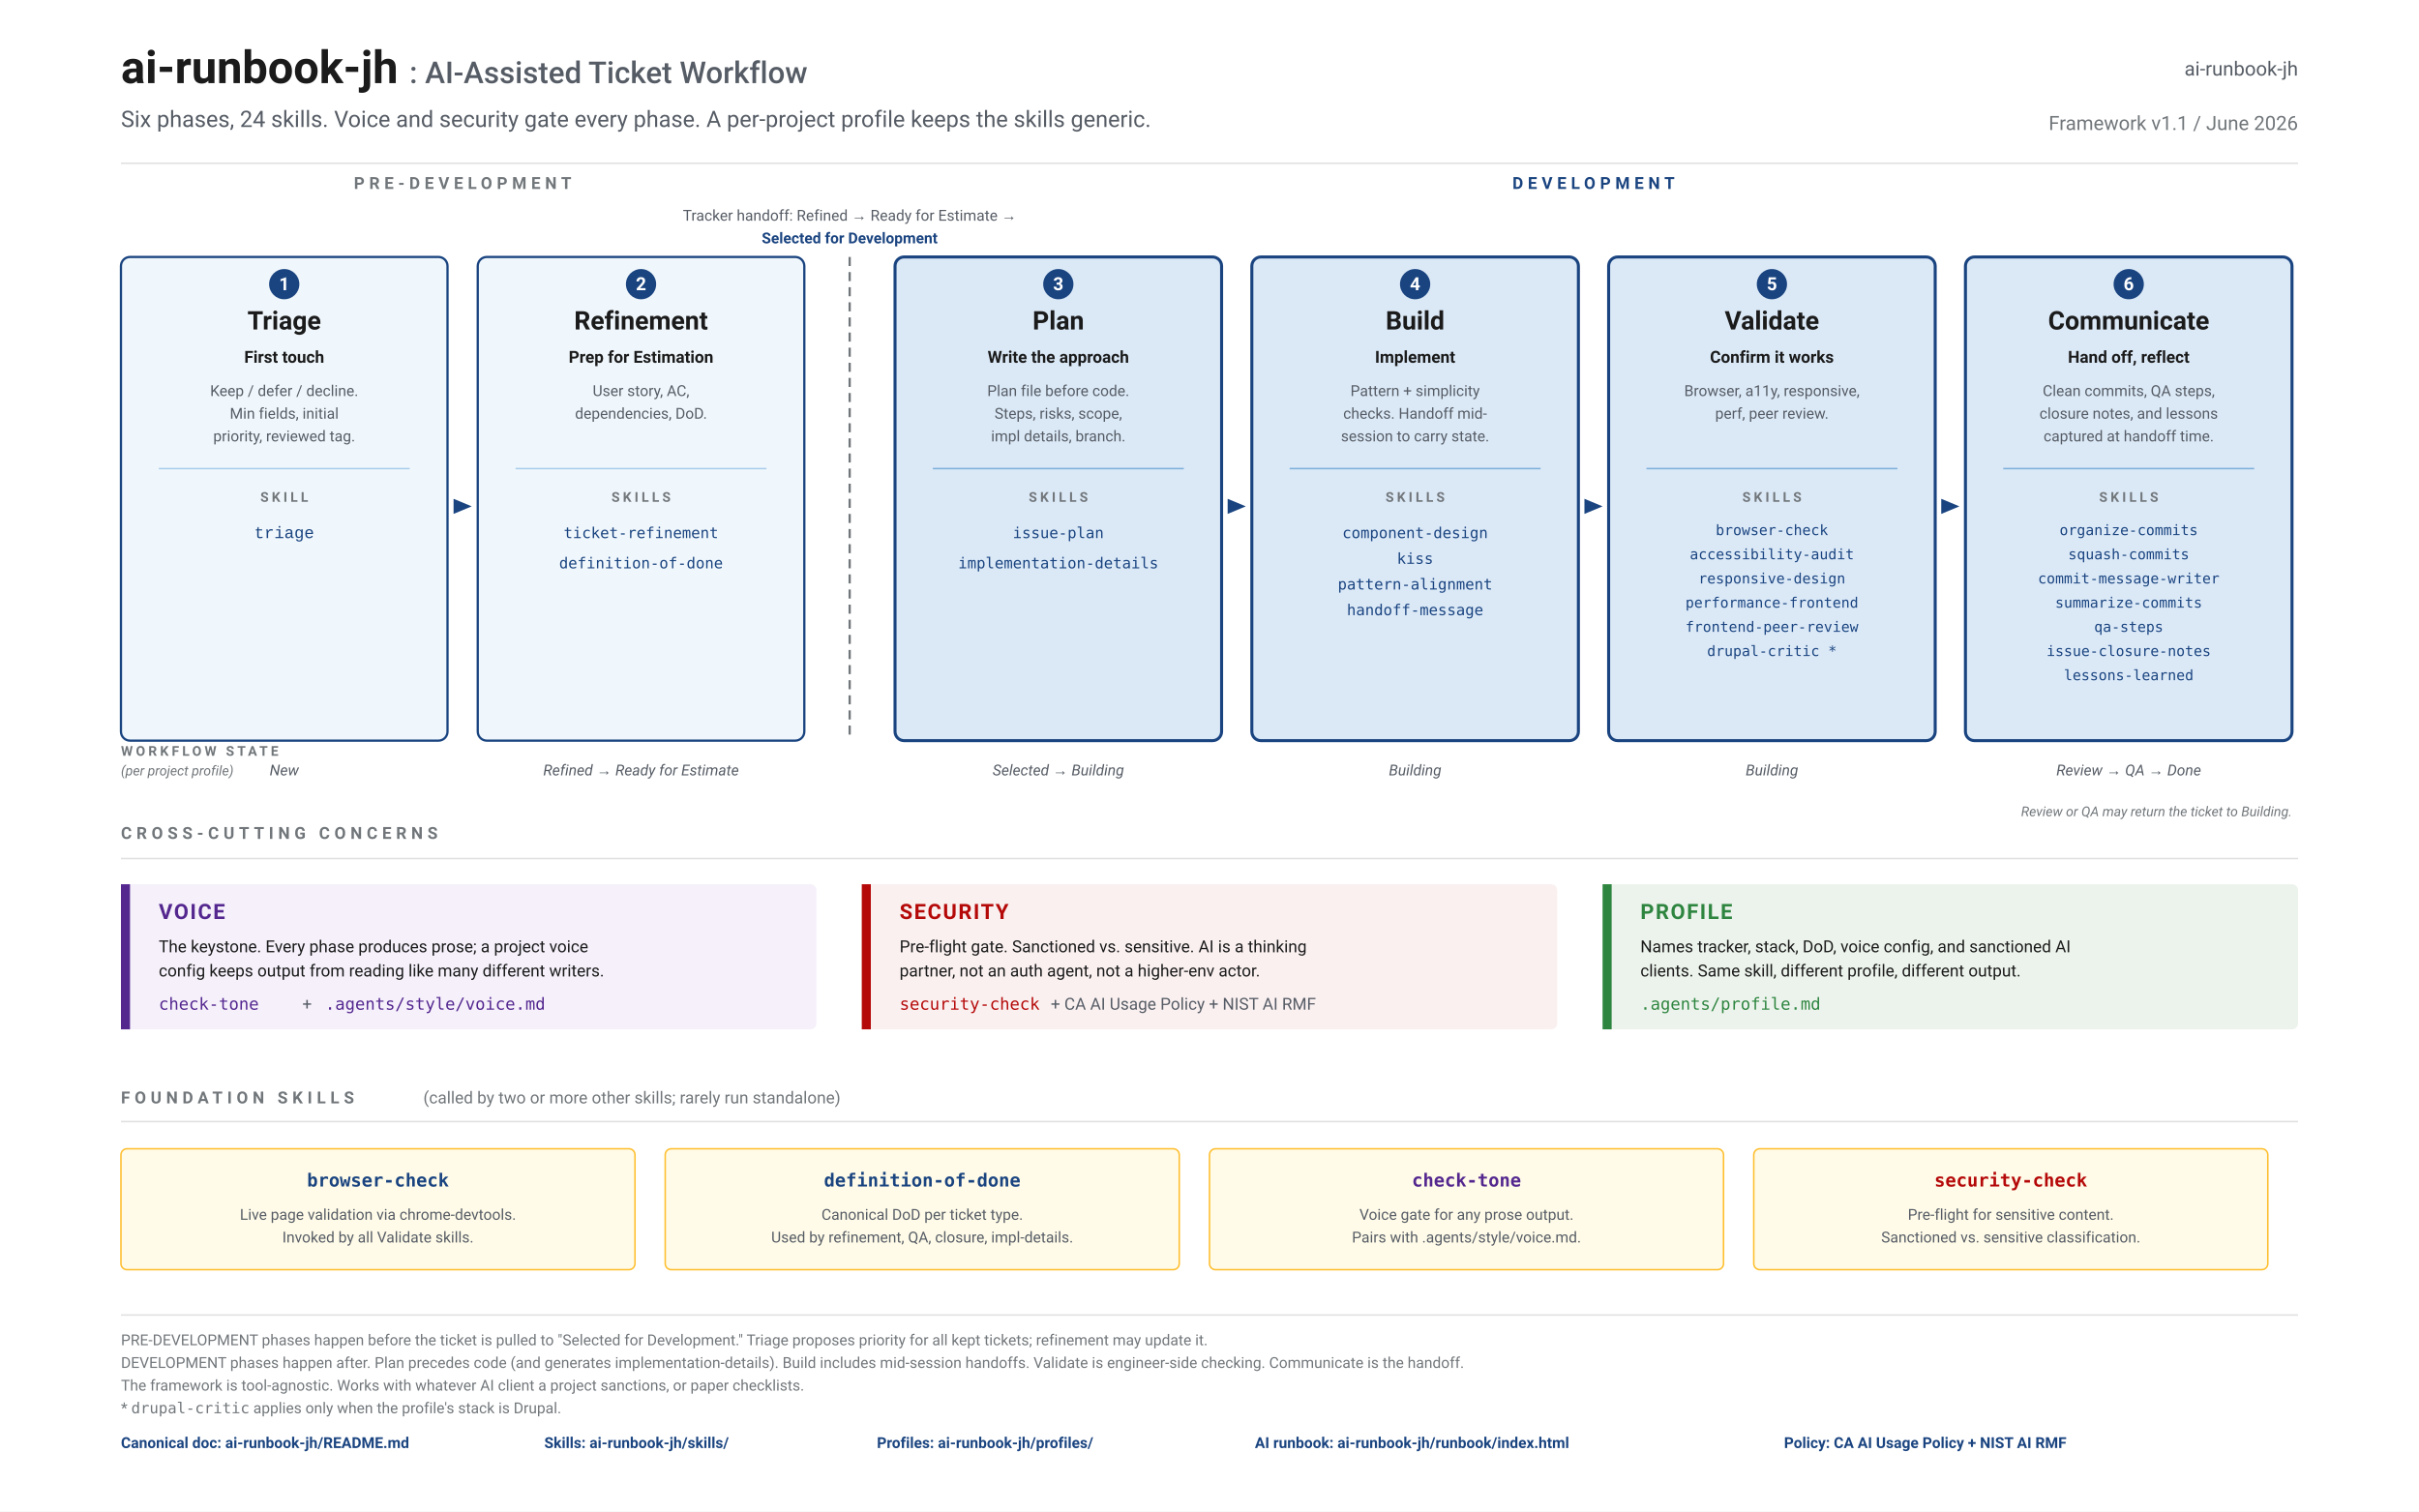
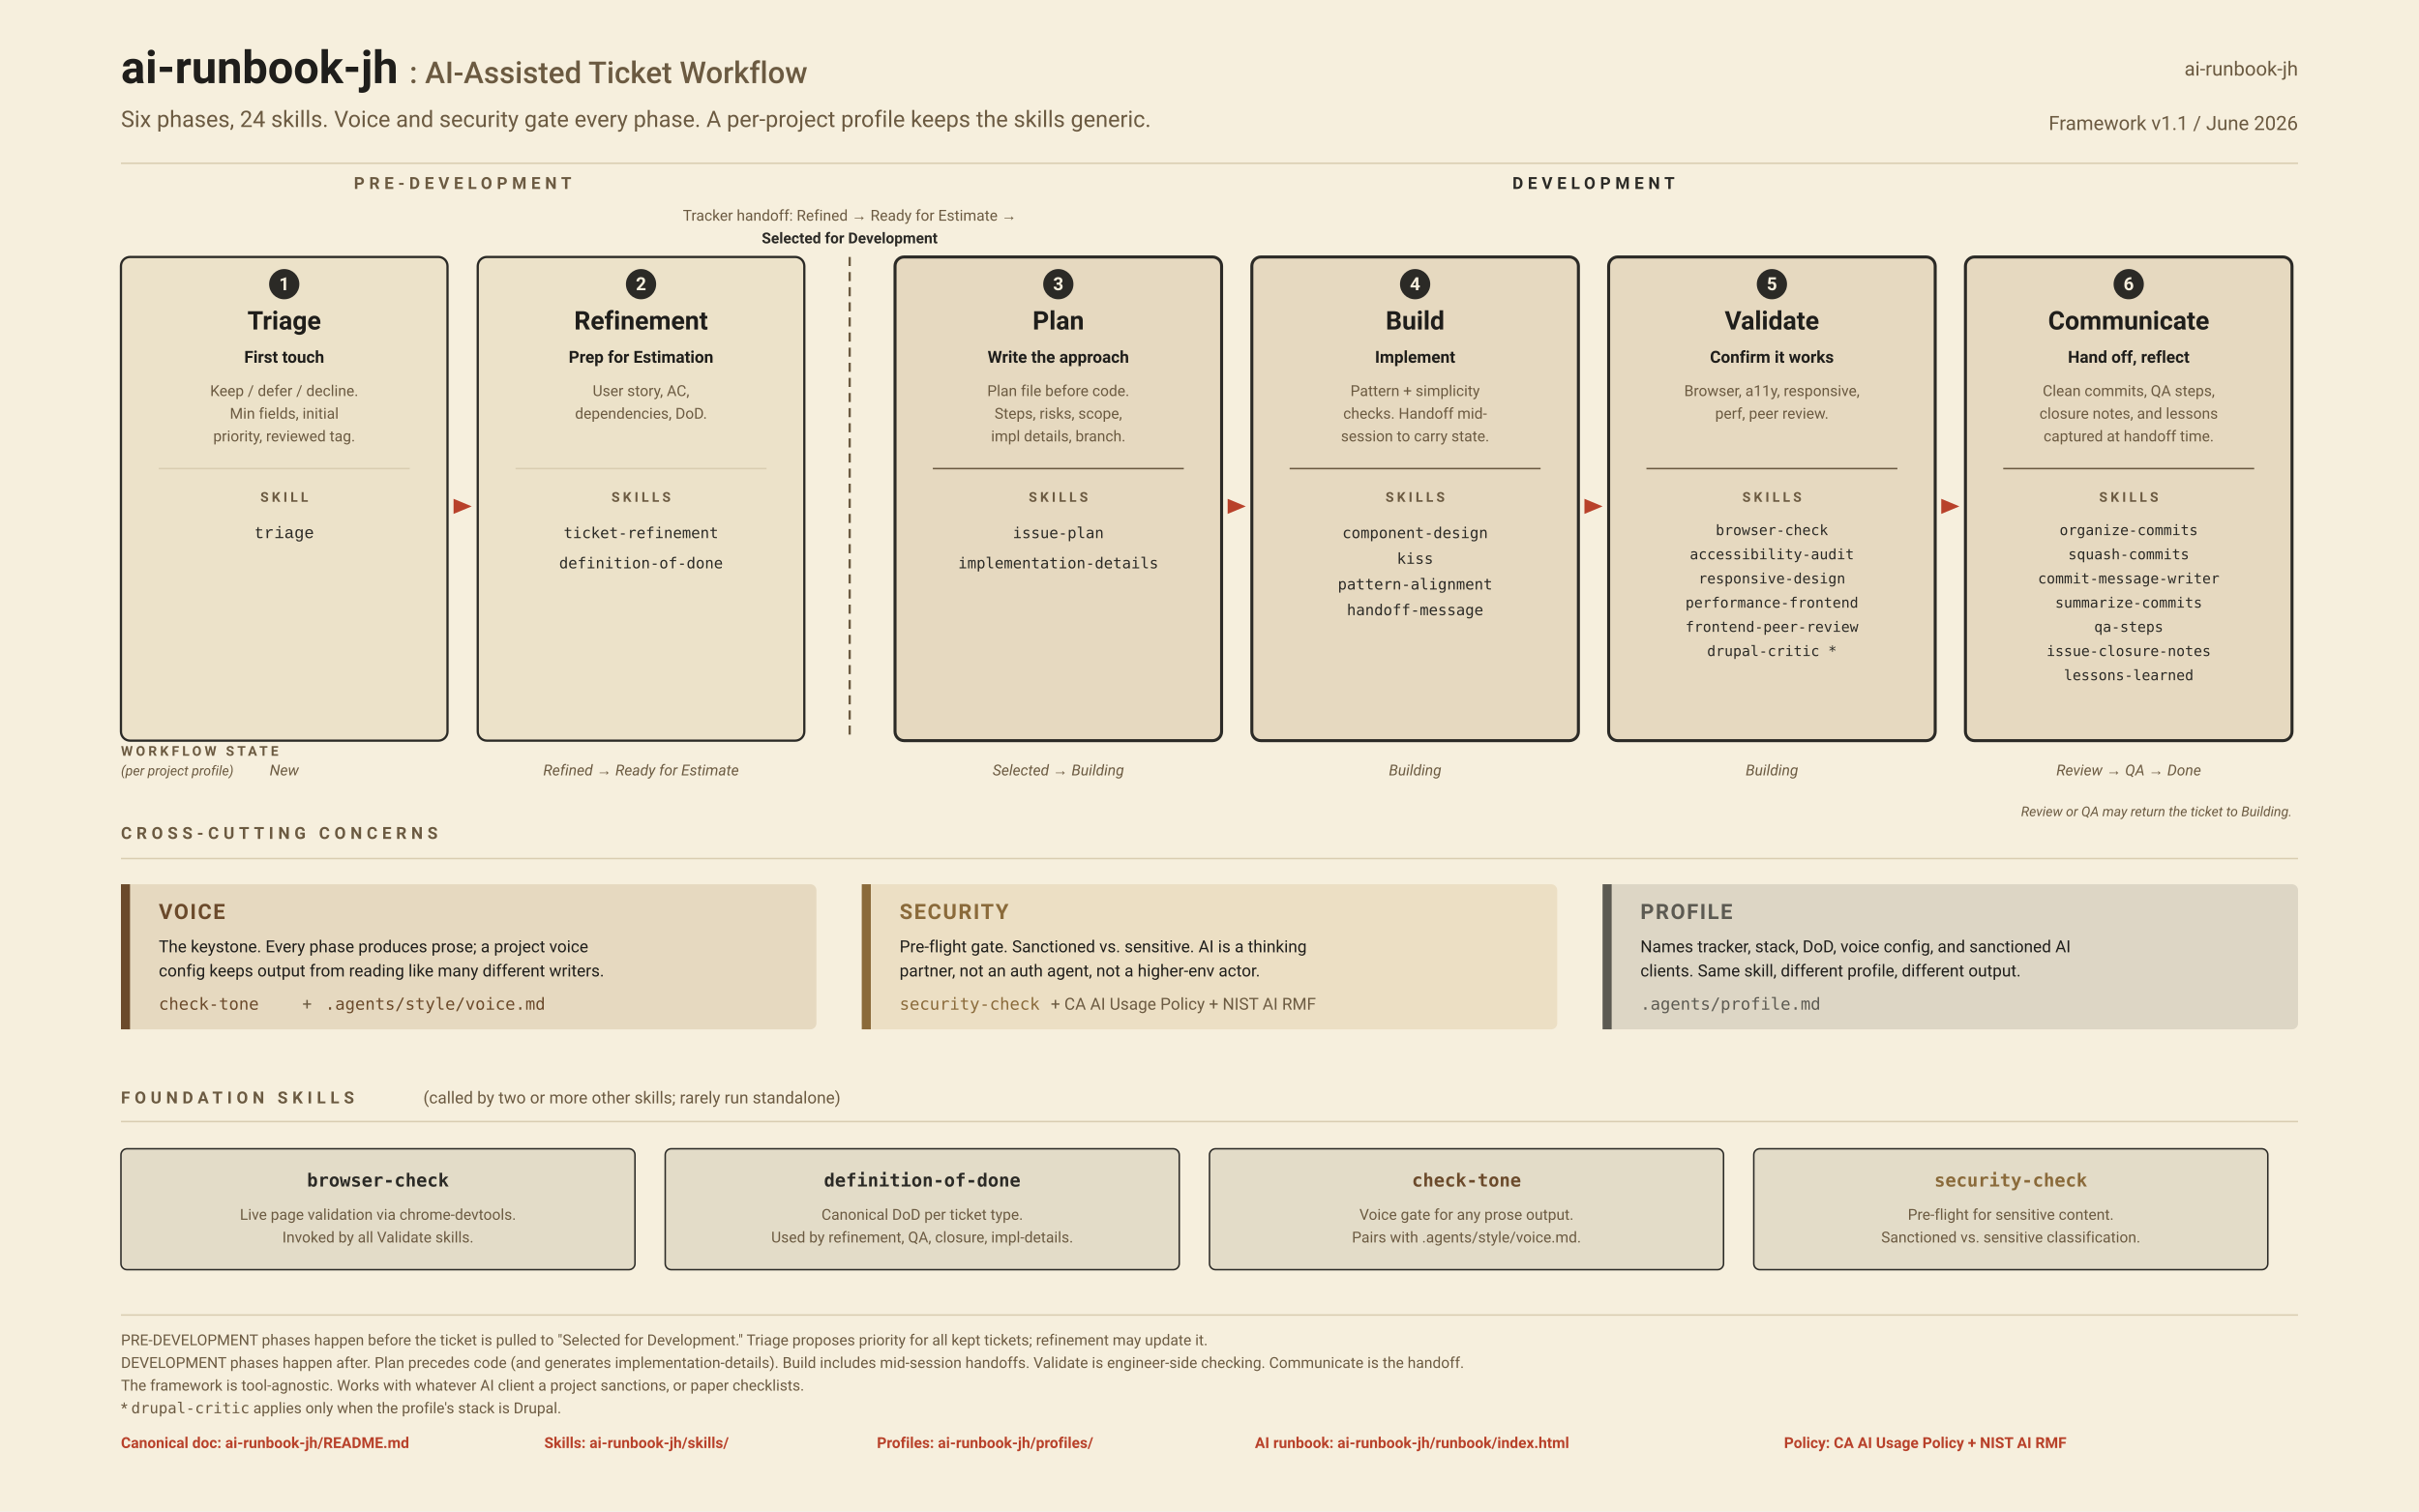
<svg xmlns="http://www.w3.org/2000/svg" viewBox="0 0 1600 1000" font-family="-apple-system, BlinkMacSystemFont, 'Segoe UI', Roboto, 'Helvetica Neue', Arial, sans-serif">
-   <rect width="1600" height="1000" fill="#ffffff" />
-   <text x="80" y="55" font-size="30" font-weight="700" fill="#1b1b1b">ai-runbook-jh <tspan font-size="20" font-weight="500" fill="#565c65">: AI-Assisted Ticket Workflow</tspan>
+   <rect width="1600" height="1000" fill="#F6EFDD" />
+   <text x="80" y="55" font-size="30" font-weight="700" fill="#1F1E1B">ai-runbook-jh <tspan font-size="20" font-weight="500" fill="#6B5A41">: AI-Assisted Ticket Workflow</tspan>
  </text>
-   <text x="80" y="84" font-size="15" fill="#565c65">Six phases, 24 skills. Voice and security gate every phase. A per-project profile keeps the skills generic.</text>
-   <text x="1520" y="50" text-anchor="end" font-size="13" fill="#565c65">ai-runbook-jh</text>
-   <text x="1520" y="86" text-anchor="end" font-size="13" fill="#71767a">Framework v1.1 / June 2026</text>
-   <line x1="80" y1="108" x2="1520" y2="108" stroke="#e0e0e0" stroke-width="1" />
-   <text x="306" y="125" text-anchor="middle" font-size="11" font-weight="700" fill="#71767a" letter-spacing="3">PRE-DEVELOPMENT</text>
-   <text x="1054" y="125" text-anchor="middle" font-size="11" font-weight="700" fill="#1a4480" letter-spacing="3">DEVELOPMENT</text>
+   <text x="80" y="84" font-size="15" fill="#6B5A41">Six phases, 24 skills. Voice and security gate every phase. A per-project profile keeps the skills generic.</text>
+   <text x="1520" y="50" text-anchor="end" font-size="13" fill="#6B5A41">ai-runbook-jh</text>
+   <text x="1520" y="86" text-anchor="end" font-size="13" fill="#6B5A41">Framework v1.1 / June 2026</text>
+   <line x1="80" y1="108" x2="1520" y2="108" stroke="#D9CDB1" stroke-width="1" />
+   <text x="306" y="125" text-anchor="middle" font-size="11" font-weight="700" fill="#6B5A41" letter-spacing="3">PRE-DEVELOPMENT</text>
+   <text x="1054" y="125" text-anchor="middle" font-size="11" font-weight="700" fill="#2B2A26" letter-spacing="3">DEVELOPMENT</text>
  <g>
-     <text x="562" y="146" text-anchor="middle" font-size="10" fill="#565c65">Tracker handoff: Refined → Ready for Estimate →</text>
-     <text x="562" y="161" text-anchor="middle" font-size="10" font-weight="700" fill="#1a4480">Selected for Development</text>
-     <line x1="562" y1="170" x2="562" y2="490" stroke="#71767a" stroke-width="1.5" stroke-dasharray="6 4" />
+     <text x="562" y="146" text-anchor="middle" font-size="10" fill="#6B5A41">Tracker handoff: Refined → Ready for Estimate →</text>
+     <text x="562" y="161" text-anchor="middle" font-size="10" font-weight="700" fill="#2B2A26">Selected for Development</text>
+     <line x1="562" y1="170" x2="562" y2="490" stroke="#6B5A41" stroke-width="1.5" stroke-dasharray="6 4" />
  </g>
  <g>
-     <rect x="80" y="170" width="216" height="320" fill="#f0f7fc" stroke="#1a4480" stroke-width="1.5" rx="6" />
-     <circle cx="188" cy="188" r="10" fill="#1a4480" />
-     <text x="188" y="192" text-anchor="middle" font-size="12" font-weight="700" fill="#ffffff">1</text>
-     <text x="188" y="218" text-anchor="middle" font-size="17" font-weight="700" fill="#1b1b1b">Triage</text>
-     <text x="188" y="240" text-anchor="middle" font-size="11" font-weight="600" fill="#1b1b1b">First touch</text>
-     <text x="188" y="262" text-anchor="middle" font-size="10" fill="#565c65">Keep / defer / decline.</text>
-     <text x="188" y="277" text-anchor="middle" font-size="10" fill="#565c65">Min fields, initial</text>
-     <text x="188" y="292" text-anchor="middle" font-size="10" fill="#565c65">priority, reviewed tag.</text>
-     <line x1="105" y1="310" x2="271" y2="310" stroke="#aacdec" stroke-width="1" />
-     <text x="188" y="332" text-anchor="middle" font-size="9" font-weight="700" fill="#71767a" letter-spacing="2">SKILL</text>
-     <text x="188" y="356" text-anchor="middle" font-size="11" fill="#1a4480" font-family="ui-monospace, 'SF Mono', 'Menlo', 'Courier New', monospace">triage</text>
+     <rect x="80" y="170" width="216" height="320" fill="#ECE2C9" stroke="#2B2A26" stroke-width="1.5" rx="6" />
+     <circle cx="188" cy="188" r="10" fill="#2B2A26" />
+     <text x="188" y="192" text-anchor="middle" font-size="12" font-weight="700" fill="#F6EFDD">1</text>
+     <text x="188" y="218" text-anchor="middle" font-size="17" font-weight="700" fill="#1F1E1B">Triage</text>
+     <text x="188" y="240" text-anchor="middle" font-size="11" font-weight="600" fill="#1F1E1B">First touch</text>
+     <text x="188" y="262" text-anchor="middle" font-size="10" fill="#6B5A41">Keep / defer / decline.</text>
+     <text x="188" y="277" text-anchor="middle" font-size="10" fill="#6B5A41">Min fields, initial</text>
+     <text x="188" y="292" text-anchor="middle" font-size="10" fill="#6B5A41">priority, reviewed tag.</text>
+     <line x1="105" y1="310" x2="271" y2="310" stroke="#D9CDB1" stroke-width="1" />
+     <text x="188" y="332" text-anchor="middle" font-size="9" font-weight="700" fill="#6B5A41" letter-spacing="2">SKILL</text>
+     <text x="188" y="356" text-anchor="middle" font-size="11" fill="#2B2A26" font-family="ui-monospace, 'SF Mono', 'Menlo', 'Courier New', monospace">triage</text>
  </g>
  <g>
-     <rect x="316" y="170" width="216" height="320" fill="#f0f7fc" stroke="#1a4480" stroke-width="1.5" rx="6" />
-     <circle cx="424" cy="188" r="10" fill="#1a4480" />
-     <text x="424" y="192" text-anchor="middle" font-size="12" font-weight="700" fill="#ffffff">2</text>
-     <text x="424" y="218" text-anchor="middle" font-size="17" font-weight="700" fill="#1b1b1b">Refinement</text>
-     <text x="424" y="240" text-anchor="middle" font-size="11" font-weight="600" fill="#1b1b1b">Prep for Estimation</text>
-     <text x="424" y="262" text-anchor="middle" font-size="10" fill="#565c65">User story, AC,</text>
-     <text x="424" y="277" text-anchor="middle" font-size="10" fill="#565c65">dependencies, DoD.</text>
-     <line x1="341" y1="310" x2="507" y2="310" stroke="#aacdec" stroke-width="1" />
-     <text x="424" y="332" text-anchor="middle" font-size="9" font-weight="700" fill="#71767a" letter-spacing="2">SKILLS</text>
-     <text x="424" y="356" text-anchor="middle" font-size="10" fill="#1a4480" font-family="ui-monospace, 'SF Mono', monospace">ticket-refinement</text>
-     <text x="424" y="376" text-anchor="middle" font-size="10" fill="#1a4480" font-family="ui-monospace, 'SF Mono', monospace">definition-of-done</text>
+     <rect x="316" y="170" width="216" height="320" fill="#ECE2C9" stroke="#2B2A26" stroke-width="1.5" rx="6" />
+     <circle cx="424" cy="188" r="10" fill="#2B2A26" />
+     <text x="424" y="192" text-anchor="middle" font-size="12" font-weight="700" fill="#F6EFDD">2</text>
+     <text x="424" y="218" text-anchor="middle" font-size="17" font-weight="700" fill="#1F1E1B">Refinement</text>
+     <text x="424" y="240" text-anchor="middle" font-size="11" font-weight="600" fill="#1F1E1B">Prep for Estimation</text>
+     <text x="424" y="262" text-anchor="middle" font-size="10" fill="#6B5A41">User story, AC,</text>
+     <text x="424" y="277" text-anchor="middle" font-size="10" fill="#6B5A41">dependencies, DoD.</text>
+     <line x1="341" y1="310" x2="507" y2="310" stroke="#D9CDB1" stroke-width="1" />
+     <text x="424" y="332" text-anchor="middle" font-size="9" font-weight="700" fill="#6B5A41" letter-spacing="2">SKILLS</text>
+     <text x="424" y="356" text-anchor="middle" font-size="10" fill="#2B2A26" font-family="ui-monospace, 'SF Mono', monospace">ticket-refinement</text>
+     <text x="424" y="376" text-anchor="middle" font-size="10" fill="#2B2A26" font-family="ui-monospace, 'SF Mono', monospace">definition-of-done</text>
  </g>
  <g>
-     <rect x="592" y="170" width="216" height="320" fill="#dbe9f7" stroke="#1a4480" stroke-width="2" rx="6" />
-     <circle cx="700" cy="188" r="10" fill="#1a4480" />
-     <text x="700" y="192" text-anchor="middle" font-size="12" font-weight="700" fill="#ffffff">3</text>
-     <text x="700" y="218" text-anchor="middle" font-size="17" font-weight="700" fill="#1b1b1b">Plan</text>
-     <text x="700" y="240" text-anchor="middle" font-size="11" font-weight="600" fill="#1b1b1b">Write the approach</text>
-     <text x="700" y="262" text-anchor="middle" font-size="10" fill="#565c65">Plan file before code.</text>
-     <text x="700" y="277" text-anchor="middle" font-size="10" fill="#565c65">Steps, risks, scope,</text>
-     <text x="700" y="292" text-anchor="middle" font-size="10" fill="#565c65">impl details, branch.</text>
-     <line x1="617" y1="310" x2="783" y2="310" stroke="#7eb0db" stroke-width="1" />
-     <text x="700" y="332" text-anchor="middle" font-size="9" font-weight="700" fill="#71767a" letter-spacing="2">SKILLS</text>
-     <text x="700" y="356" text-anchor="middle" font-size="10" fill="#1a4480" font-family="ui-monospace, 'SF Mono', monospace">issue-plan</text>
-     <text x="700" y="376" text-anchor="middle" font-size="10" fill="#1a4480" font-family="ui-monospace, 'SF Mono', monospace">implementation-details</text>
+     <rect x="592" y="170" width="216" height="320" fill="#E6D9C0" stroke="#2B2A26" stroke-width="2" rx="6" />
+     <circle cx="700" cy="188" r="10" fill="#2B2A26" />
+     <text x="700" y="192" text-anchor="middle" font-size="12" font-weight="700" fill="#F6EFDD">3</text>
+     <text x="700" y="218" text-anchor="middle" font-size="17" font-weight="700" fill="#1F1E1B">Plan</text>
+     <text x="700" y="240" text-anchor="middle" font-size="11" font-weight="600" fill="#1F1E1B">Write the approach</text>
+     <text x="700" y="262" text-anchor="middle" font-size="10" fill="#6B5A41">Plan file before code.</text>
+     <text x="700" y="277" text-anchor="middle" font-size="10" fill="#6B5A41">Steps, risks, scope,</text>
+     <text x="700" y="292" text-anchor="middle" font-size="10" fill="#6B5A41">impl details, branch.</text>
+     <line x1="617" y1="310" x2="783" y2="310" stroke="#6B5A41" stroke-width="1" />
+     <text x="700" y="332" text-anchor="middle" font-size="9" font-weight="700" fill="#6B5A41" letter-spacing="2">SKILLS</text>
+     <text x="700" y="356" text-anchor="middle" font-size="10" fill="#2B2A26" font-family="ui-monospace, 'SF Mono', monospace">issue-plan</text>
+     <text x="700" y="376" text-anchor="middle" font-size="10" fill="#2B2A26" font-family="ui-monospace, 'SF Mono', monospace">implementation-details</text>
  </g>
  <g>
-     <rect x="828" y="170" width="216" height="320" fill="#dbe9f7" stroke="#1a4480" stroke-width="2" rx="6" />
-     <circle cx="936" cy="188" r="10" fill="#1a4480" />
-     <text x="936" y="192" text-anchor="middle" font-size="12" font-weight="700" fill="#ffffff">4</text>
-     <text x="936" y="218" text-anchor="middle" font-size="17" font-weight="700" fill="#1b1b1b">Build</text>
-     <text x="936" y="240" text-anchor="middle" font-size="11" font-weight="600" fill="#1b1b1b">Implement</text>
-     <text x="936" y="262" text-anchor="middle" font-size="10" fill="#565c65">Pattern + simplicity</text>
-     <text x="936" y="277" text-anchor="middle" font-size="10" fill="#565c65">checks. Handoff mid-</text>
-     <text x="936" y="292" text-anchor="middle" font-size="10" fill="#565c65">session to carry state.</text>
-     <line x1="853" y1="310" x2="1019" y2="310" stroke="#7eb0db" stroke-width="1" />
-     <text x="936" y="332" text-anchor="middle" font-size="9" font-weight="700" fill="#71767a" letter-spacing="2">SKILLS</text>
-     <text x="936" y="356" text-anchor="middle" font-size="10" fill="#1a4480" font-family="ui-monospace, 'SF Mono', monospace">component-design</text>
-     <text x="936" y="373" text-anchor="middle" font-size="10" fill="#1a4480" font-family="ui-monospace, 'SF Mono', monospace">kiss</text>
-     <text x="936" y="390" text-anchor="middle" font-size="10" fill="#1a4480" font-family="ui-monospace, 'SF Mono', monospace">pattern-alignment</text>
-     <text x="936" y="407" text-anchor="middle" font-size="10" fill="#1a4480" font-family="ui-monospace, 'SF Mono', monospace">handoff-message</text>
+     <rect x="828" y="170" width="216" height="320" fill="#E6D9C0" stroke="#2B2A26" stroke-width="2" rx="6" />
+     <circle cx="936" cy="188" r="10" fill="#2B2A26" />
+     <text x="936" y="192" text-anchor="middle" font-size="12" font-weight="700" fill="#F6EFDD">4</text>
+     <text x="936" y="218" text-anchor="middle" font-size="17" font-weight="700" fill="#1F1E1B">Build</text>
+     <text x="936" y="240" text-anchor="middle" font-size="11" font-weight="600" fill="#1F1E1B">Implement</text>
+     <text x="936" y="262" text-anchor="middle" font-size="10" fill="#6B5A41">Pattern + simplicity</text>
+     <text x="936" y="277" text-anchor="middle" font-size="10" fill="#6B5A41">checks. Handoff mid-</text>
+     <text x="936" y="292" text-anchor="middle" font-size="10" fill="#6B5A41">session to carry state.</text>
+     <line x1="853" y1="310" x2="1019" y2="310" stroke="#6B5A41" stroke-width="1" />
+     <text x="936" y="332" text-anchor="middle" font-size="9" font-weight="700" fill="#6B5A41" letter-spacing="2">SKILLS</text>
+     <text x="936" y="356" text-anchor="middle" font-size="10" fill="#2B2A26" font-family="ui-monospace, 'SF Mono', monospace">component-design</text>
+     <text x="936" y="373" text-anchor="middle" font-size="10" fill="#2B2A26" font-family="ui-monospace, 'SF Mono', monospace">kiss</text>
+     <text x="936" y="390" text-anchor="middle" font-size="10" fill="#2B2A26" font-family="ui-monospace, 'SF Mono', monospace">pattern-alignment</text>
+     <text x="936" y="407" text-anchor="middle" font-size="10" fill="#2B2A26" font-family="ui-monospace, 'SF Mono', monospace">handoff-message</text>
  </g>
  <g>
-     <rect x="1064" y="170" width="216" height="320" fill="#dbe9f7" stroke="#1a4480" stroke-width="2" rx="6" />
-     <circle cx="1172" cy="188" r="10" fill="#1a4480" />
-     <text x="1172" y="192" text-anchor="middle" font-size="12" font-weight="700" fill="#ffffff">5</text>
-     <text x="1172" y="218" text-anchor="middle" font-size="17" font-weight="700" fill="#1b1b1b">Validate</text>
-     <text x="1172" y="240" text-anchor="middle" font-size="11" font-weight="600" fill="#1b1b1b">Confirm it works</text>
-     <text x="1172" y="262" text-anchor="middle" font-size="10" fill="#565c65">Browser, a11y, responsive,</text>
-     <text x="1172" y="277" text-anchor="middle" font-size="10" fill="#565c65">perf, peer review.</text>
-     <line x1="1089" y1="310" x2="1255" y2="310" stroke="#7eb0db" stroke-width="1" />
-     <text x="1172" y="332" text-anchor="middle" font-size="9" font-weight="700" fill="#71767a" letter-spacing="2">SKILLS</text>
-     <text x="1172" y="354" text-anchor="middle" font-size="9.5" fill="#1a4480" font-family="ui-monospace, 'SF Mono', monospace">browser-check</text>
-     <text x="1172" y="370" text-anchor="middle" font-size="9.5" fill="#1a4480" font-family="ui-monospace, 'SF Mono', monospace">accessibility-audit</text>
-     <text x="1172" y="386" text-anchor="middle" font-size="9.5" fill="#1a4480" font-family="ui-monospace, 'SF Mono', monospace">responsive-design</text>
-     <text x="1172" y="402" text-anchor="middle" font-size="9.5" fill="#1a4480" font-family="ui-monospace, 'SF Mono', monospace">performance-frontend</text>
-     <text x="1172" y="418" text-anchor="middle" font-size="9.5" fill="#1a4480" font-family="ui-monospace, 'SF Mono', monospace">frontend-peer-review</text>
-     <text x="1172" y="434" text-anchor="middle" font-size="9.5" fill="#1a4480" font-family="ui-monospace, 'SF Mono', monospace">drupal-critic *</text>
+     <rect x="1064" y="170" width="216" height="320" fill="#E6D9C0" stroke="#2B2A26" stroke-width="2" rx="6" />
+     <circle cx="1172" cy="188" r="10" fill="#2B2A26" />
+     <text x="1172" y="192" text-anchor="middle" font-size="12" font-weight="700" fill="#F6EFDD">5</text>
+     <text x="1172" y="218" text-anchor="middle" font-size="17" font-weight="700" fill="#1F1E1B">Validate</text>
+     <text x="1172" y="240" text-anchor="middle" font-size="11" font-weight="600" fill="#1F1E1B">Confirm it works</text>
+     <text x="1172" y="262" text-anchor="middle" font-size="10" fill="#6B5A41">Browser, a11y, responsive,</text>
+     <text x="1172" y="277" text-anchor="middle" font-size="10" fill="#6B5A41">perf, peer review.</text>
+     <line x1="1089" y1="310" x2="1255" y2="310" stroke="#6B5A41" stroke-width="1" />
+     <text x="1172" y="332" text-anchor="middle" font-size="9" font-weight="700" fill="#6B5A41" letter-spacing="2">SKILLS</text>
+     <text x="1172" y="354" text-anchor="middle" font-size="9.5" fill="#2B2A26" font-family="ui-monospace, 'SF Mono', monospace">browser-check</text>
+     <text x="1172" y="370" text-anchor="middle" font-size="9.5" fill="#2B2A26" font-family="ui-monospace, 'SF Mono', monospace">accessibility-audit</text>
+     <text x="1172" y="386" text-anchor="middle" font-size="9.5" fill="#2B2A26" font-family="ui-monospace, 'SF Mono', monospace">responsive-design</text>
+     <text x="1172" y="402" text-anchor="middle" font-size="9.5" fill="#2B2A26" font-family="ui-monospace, 'SF Mono', monospace">performance-frontend</text>
+     <text x="1172" y="418" text-anchor="middle" font-size="9.5" fill="#2B2A26" font-family="ui-monospace, 'SF Mono', monospace">frontend-peer-review</text>
+     <text x="1172" y="434" text-anchor="middle" font-size="9.5" fill="#2B2A26" font-family="ui-monospace, 'SF Mono', monospace">drupal-critic *</text>
  </g>
  <g>
-     <rect x="1300" y="170" width="216" height="320" fill="#dbe9f7" stroke="#1a4480" stroke-width="2" rx="6" />
-     <circle cx="1408" cy="188" r="10" fill="#1a4480" />
-     <text x="1408" y="192" text-anchor="middle" font-size="12" font-weight="700" fill="#ffffff">6</text>
-     <text x="1408" y="218" text-anchor="middle" font-size="17" font-weight="700" fill="#1b1b1b">Communicate</text>
-     <text x="1408" y="240" text-anchor="middle" font-size="11" font-weight="600" fill="#1b1b1b">Hand off, reflect</text>
-     <text x="1408" y="262" text-anchor="middle" font-size="10" fill="#565c65">Clean commits, QA steps,</text>
-     <text x="1408" y="277" text-anchor="middle" font-size="10" fill="#565c65">closure notes, and lessons</text>
-     <text x="1408" y="292" text-anchor="middle" font-size="10" fill="#565c65">captured at handoff time.</text>
-     <line x1="1325" y1="310" x2="1491" y2="310" stroke="#7eb0db" stroke-width="1" />
-     <text x="1408" y="332" text-anchor="middle" font-size="9" font-weight="700" fill="#71767a" letter-spacing="2">SKILLS</text>
-     <text x="1408" y="354" text-anchor="middle" font-size="9.5" fill="#1a4480" font-family="ui-monospace, 'SF Mono', monospace">organize-commits</text>
-     <text x="1408" y="370" text-anchor="middle" font-size="9.5" fill="#1a4480" font-family="ui-monospace, 'SF Mono', monospace">squash-commits</text>
-     <text x="1408" y="386" text-anchor="middle" font-size="9.5" fill="#1a4480" font-family="ui-monospace, 'SF Mono', monospace">commit-message-writer</text>
-     <text x="1408" y="402" text-anchor="middle" font-size="9.5" fill="#1a4480" font-family="ui-monospace, 'SF Mono', monospace">summarize-commits</text>
-     <text x="1408" y="418" text-anchor="middle" font-size="9.5" fill="#1a4480" font-family="ui-monospace, 'SF Mono', monospace">qa-steps</text>
-     <text x="1408" y="434" text-anchor="middle" font-size="9.5" fill="#1a4480" font-family="ui-monospace, 'SF Mono', monospace">issue-closure-notes</text>
-     <text x="1408" y="450" text-anchor="middle" font-size="9.5" fill="#1a4480" font-family="ui-monospace, 'SF Mono', monospace">lessons-learned</text>
+     <rect x="1300" y="170" width="216" height="320" fill="#E6D9C0" stroke="#2B2A26" stroke-width="2" rx="6" />
+     <circle cx="1408" cy="188" r="10" fill="#2B2A26" />
+     <text x="1408" y="192" text-anchor="middle" font-size="12" font-weight="700" fill="#F6EFDD">6</text>
+     <text x="1408" y="218" text-anchor="middle" font-size="17" font-weight="700" fill="#1F1E1B">Communicate</text>
+     <text x="1408" y="240" text-anchor="middle" font-size="11" font-weight="600" fill="#1F1E1B">Hand off, reflect</text>
+     <text x="1408" y="262" text-anchor="middle" font-size="10" fill="#6B5A41">Clean commits, QA steps,</text>
+     <text x="1408" y="277" text-anchor="middle" font-size="10" fill="#6B5A41">closure notes, and lessons</text>
+     <text x="1408" y="292" text-anchor="middle" font-size="10" fill="#6B5A41">captured at handoff time.</text>
+     <line x1="1325" y1="310" x2="1491" y2="310" stroke="#6B5A41" stroke-width="1" />
+     <text x="1408" y="332" text-anchor="middle" font-size="9" font-weight="700" fill="#6B5A41" letter-spacing="2">SKILLS</text>
+     <text x="1408" y="354" text-anchor="middle" font-size="9.5" fill="#2B2A26" font-family="ui-monospace, 'SF Mono', monospace">organize-commits</text>
+     <text x="1408" y="370" text-anchor="middle" font-size="9.5" fill="#2B2A26" font-family="ui-monospace, 'SF Mono', monospace">squash-commits</text>
+     <text x="1408" y="386" text-anchor="middle" font-size="9.5" fill="#2B2A26" font-family="ui-monospace, 'SF Mono', monospace">commit-message-writer</text>
+     <text x="1408" y="402" text-anchor="middle" font-size="9.5" fill="#2B2A26" font-family="ui-monospace, 'SF Mono', monospace">summarize-commits</text>
+     <text x="1408" y="418" text-anchor="middle" font-size="9.5" fill="#2B2A26" font-family="ui-monospace, 'SF Mono', monospace">qa-steps</text>
+     <text x="1408" y="434" text-anchor="middle" font-size="9.5" fill="#2B2A26" font-family="ui-monospace, 'SF Mono', monospace">issue-closure-notes</text>
+     <text x="1408" y="450" text-anchor="middle" font-size="9.5" fill="#2B2A26" font-family="ui-monospace, 'SF Mono', monospace">lessons-learned</text>
  </g>
-   <g fill="#1a4480">
+   <g fill="#B8412A">
    <polygon points="300,330 312,335 300,340" />
    <polygon points="812,330 824,335 812,340" />
    <polygon points="1048,330 1060,335 1048,340" />
    <polygon points="1284,330 1296,335 1284,340" />
  </g>
-   <text x="80" y="500" font-size="9" font-weight="700" fill="#71767a" letter-spacing="2">WORKFLOW STATE</text>
-   <text x="80" y="513" font-size="9" font-style="italic" fill="#71767a">(per project profile)</text>
-   <g font-style="italic" font-size="10" fill="#565c65" text-anchor="middle">
+   <text x="80" y="500" font-size="9" font-weight="700" fill="#6B5A41" letter-spacing="2">WORKFLOW STATE</text>
+   <text x="80" y="513" font-size="9" font-style="italic" fill="#6B5A41">(per project profile)</text>
+   <g font-style="italic" font-size="10" fill="#6B5A41" text-anchor="middle">
    <text x="188" y="513">New</text>
    <text x="424" y="513">Refined → Ready for Estimate</text>
    <text x="700" y="513">Selected → Building</text>
    <text x="936" y="513">Building</text>
    <text x="1172" y="513">Building</text>
    <text x="1408" y="513">Review → QA → Done</text>
  </g>
-   <text x="1516" y="540" text-anchor="end" font-size="9" font-style="italic" fill="#71767a">Review or QA may return the ticket to Building.</text>
-   <text x="80" y="555" font-size="11" font-weight="700" fill="#71767a" letter-spacing="3">CROSS-CUTTING CONCERNS</text>
-   <line x1="80" y1="568" x2="1520" y2="568" stroke="#e0e0e0" stroke-width="1" />
+   <text x="1516" y="540" text-anchor="end" font-size="9" font-style="italic" fill="#6B5A41">Review or QA may return the ticket to Building.</text>
+   <text x="80" y="555" font-size="11" font-weight="700" fill="#6B5A41" letter-spacing="3">CROSS-CUTTING CONCERNS</text>
+   <line x1="80" y1="568" x2="1520" y2="568" stroke="#D9CDB1" stroke-width="1" />
  <g>
-     <rect x="80" y="585" width="460" height="96" fill="#f5f0fa" rx="4" />
-     <rect x="80" y="585" width="6" height="96" fill="#54278f" />
-     <text x="105" y="608" font-size="14" font-weight="700" fill="#54278f" letter-spacing="1">VOICE</text>
-     <text x="105" y="630" font-size="11" fill="#1b1b1b">The keystone. Every phase produces prose; a project voice</text>
-     <text x="105" y="646" font-size="11" fill="#1b1b1b">config keeps output from reading like many different writers.</text>
-     <text x="105" y="668" font-size="11" font-family="ui-monospace, 'SF Mono', monospace" fill="#54278f">check-tone</text>
-     <text x="200" y="668" font-size="11" fill="#565c65">+</text>
-     <text x="215" y="668" font-size="11" font-family="ui-monospace, 'SF Mono', monospace" fill="#54278f">.agents/style/voice.md</text>
+     <rect x="80" y="585" width="460" height="96" fill="#E6D9C0" rx="4" />
+     <rect x="80" y="585" width="6" height="96" fill="#6B4A2B" />
+     <text x="105" y="608" font-size="14" font-weight="700" fill="#6B4A2B" letter-spacing="1">VOICE</text>
+     <text x="105" y="630" font-size="11" fill="#1F1E1B">The keystone. Every phase produces prose; a project voice</text>
+     <text x="105" y="646" font-size="11" fill="#1F1E1B">config keeps output from reading like many different writers.</text>
+     <text x="105" y="668" font-size="11" font-family="ui-monospace, 'SF Mono', monospace" fill="#6B4A2B">check-tone</text>
+     <text x="200" y="668" font-size="11" fill="#6B5A41">+</text>
+     <text x="215" y="668" font-size="11" font-family="ui-monospace, 'SF Mono', monospace" fill="#6B4A2B">.agents/style/voice.md</text>
  </g>
  <g>
-     <rect x="570" y="585" width="460" height="96" fill="#faf0f0" rx="4" />
-     <rect x="570" y="585" width="6" height="96" fill="#b50909" />
-     <text x="595" y="608" font-size="14" font-weight="700" fill="#b50909" letter-spacing="1">SECURITY</text>
-     <text x="595" y="630" font-size="11" fill="#1b1b1b">Pre-flight gate. Sanctioned vs. sensitive. AI is a thinking</text>
-     <text x="595" y="646" font-size="11" fill="#1b1b1b">partner, not an auth agent, not a higher-env actor.</text>
-     <text x="595" y="668" font-size="11" font-family="ui-monospace, 'SF Mono', monospace" fill="#b50909">security-check</text>
-     <text x="695" y="668" font-size="11" fill="#565c65">+ CA AI Usage Policy + NIST AI RMF</text>
+     <rect x="570" y="585" width="460" height="96" fill="#ECDFC4" rx="4" />
+     <rect x="570" y="585" width="6" height="96" fill="#8A6A3A" />
+     <text x="595" y="608" font-size="14" font-weight="700" fill="#8A6A3A" letter-spacing="1">SECURITY</text>
+     <text x="595" y="630" font-size="11" fill="#1F1E1B">Pre-flight gate. Sanctioned vs. sensitive. AI is a thinking</text>
+     <text x="595" y="646" font-size="11" fill="#1F1E1B">partner, not an auth agent, not a higher-env actor.</text>
+     <text x="595" y="668" font-size="11" font-family="ui-monospace, 'SF Mono', monospace" fill="#8A6A3A">security-check</text>
+     <text x="695" y="668" font-size="11" fill="#6B5A41">+ CA AI Usage Policy + NIST AI RMF</text>
  </g>
  <g>
-     <rect x="1060" y="585" width="460" height="96" fill="#ecf3ec" rx="4" />
-     <rect x="1060" y="585" width="6" height="96" fill="#2e8540" />
-     <text x="1085" y="608" font-size="14" font-weight="700" fill="#2e8540" letter-spacing="1">PROFILE</text>
-     <text x="1085" y="630" font-size="11" fill="#1b1b1b">Names tracker, stack, DoD, voice config, and sanctioned AI</text>
-     <text x="1085" y="646" font-size="11" fill="#1b1b1b">clients. Same skill, different profile, different output.</text>
-     <text x="1085" y="668" font-size="11" font-family="ui-monospace, 'SF Mono', monospace" fill="#2e8540">.agents/profile.md</text>
+     <rect x="1060" y="585" width="460" height="96" fill="#DDD6C5" rx="4" />
+     <rect x="1060" y="585" width="6" height="96" fill="#5C5A52" />
+     <text x="1085" y="608" font-size="14" font-weight="700" fill="#5C5A52" letter-spacing="1">PROFILE</text>
+     <text x="1085" y="630" font-size="11" fill="#1F1E1B">Names tracker, stack, DoD, voice config, and sanctioned AI</text>
+     <text x="1085" y="646" font-size="11" fill="#1F1E1B">clients. Same skill, different profile, different output.</text>
+     <text x="1085" y="668" font-size="11" font-family="ui-monospace, 'SF Mono', monospace" fill="#5C5A52">.agents/profile.md</text>
  </g>
-   <text x="80" y="730" font-size="11" font-weight="700" fill="#71767a" letter-spacing="3">FOUNDATION SKILLS</text>
-   <text x="280" y="730" font-size="11" fill="#71767a">(called by two or more other skills; rarely run standalone)</text>
-   <line x1="80" y1="742" x2="1520" y2="742" stroke="#e0e0e0" stroke-width="1" />
+   <text x="80" y="730" font-size="11" font-weight="700" fill="#6B5A41" letter-spacing="3">FOUNDATION SKILLS</text>
+   <text x="280" y="730" font-size="11" fill="#6B5A41">(called by two or more other skills; rarely run standalone)</text>
+   <line x1="80" y1="742" x2="1520" y2="742" stroke="#D9CDB1" stroke-width="1" />
  <g>
-     <rect x="80" y="760" width="340" height="80" fill="#fffbe8" stroke="#ffbe2e" stroke-width="1" rx="4" />
-     <text x="250" y="785" text-anchor="middle" font-size="12" font-weight="700" fill="#1a4480" font-family="ui-monospace, 'SF Mono', monospace">browser-check</text>
-     <text x="250" y="807" text-anchor="middle" font-size="10" fill="#565c65">Live page validation via chrome-devtools.</text>
-     <text x="250" y="822" text-anchor="middle" font-size="10" fill="#565c65">Invoked by all Validate skills.</text>
-     <rect x="440" y="760" width="340" height="80" fill="#fffbe8" stroke="#ffbe2e" stroke-width="1" rx="4" />
-     <text x="610" y="785" text-anchor="middle" font-size="12" font-weight="700" fill="#1a4480" font-family="ui-monospace, 'SF Mono', monospace">definition-of-done</text>
-     <text x="610" y="807" text-anchor="middle" font-size="10" fill="#565c65">Canonical DoD per ticket type.</text>
-     <text x="610" y="822" text-anchor="middle" font-size="10" fill="#565c65">Used by refinement, QA, closure, impl-details.</text>
-     <rect x="800" y="760" width="340" height="80" fill="#fffbe8" stroke="#ffbe2e" stroke-width="1" rx="4" />
-     <text x="970" y="785" text-anchor="middle" font-size="12" font-weight="700" fill="#54278f" font-family="ui-monospace, 'SF Mono', monospace">check-tone</text>
-     <text x="970" y="807" text-anchor="middle" font-size="10" fill="#565c65">Voice gate for any prose output.</text>
-     <text x="970" y="822" text-anchor="middle" font-size="10" fill="#565c65">Pairs with .agents/style/voice.md.</text>
-     <rect x="1160" y="760" width="340" height="80" fill="#fffbe8" stroke="#ffbe2e" stroke-width="1" rx="4" />
-     <text x="1330" y="785" text-anchor="middle" font-size="12" font-weight="700" fill="#b50909" font-family="ui-monospace, 'SF Mono', monospace">security-check</text>
-     <text x="1330" y="807" text-anchor="middle" font-size="10" fill="#565c65">Pre-flight for sensitive content.</text>
-     <text x="1330" y="822" text-anchor="middle" font-size="10" fill="#565c65">Sanctioned vs. sensitive classification.</text>
+     <rect x="80" y="760" width="340" height="80" fill="#E3DCC8" stroke="#2B2A26" stroke-width="1" rx="4" />
+     <text x="250" y="785" text-anchor="middle" font-size="12" font-weight="700" fill="#2B2A26" font-family="ui-monospace, 'SF Mono', monospace">browser-check</text>
+     <text x="250" y="807" text-anchor="middle" font-size="10" fill="#6B5A41">Live page validation via chrome-devtools.</text>
+     <text x="250" y="822" text-anchor="middle" font-size="10" fill="#6B5A41">Invoked by all Validate skills.</text>
+     <rect x="440" y="760" width="340" height="80" fill="#E3DCC8" stroke="#2B2A26" stroke-width="1" rx="4" />
+     <text x="610" y="785" text-anchor="middle" font-size="12" font-weight="700" fill="#2B2A26" font-family="ui-monospace, 'SF Mono', monospace">definition-of-done</text>
+     <text x="610" y="807" text-anchor="middle" font-size="10" fill="#6B5A41">Canonical DoD per ticket type.</text>
+     <text x="610" y="822" text-anchor="middle" font-size="10" fill="#6B5A41">Used by refinement, QA, closure, impl-details.</text>
+     <rect x="800" y="760" width="340" height="80" fill="#E3DCC8" stroke="#2B2A26" stroke-width="1" rx="4" />
+     <text x="970" y="785" text-anchor="middle" font-size="12" font-weight="700" fill="#6B4A2B" font-family="ui-monospace, 'SF Mono', monospace">check-tone</text>
+     <text x="970" y="807" text-anchor="middle" font-size="10" fill="#6B5A41">Voice gate for any prose output.</text>
+     <text x="970" y="822" text-anchor="middle" font-size="10" fill="#6B5A41">Pairs with .agents/style/voice.md.</text>
+     <rect x="1160" y="760" width="340" height="80" fill="#E3DCC8" stroke="#2B2A26" stroke-width="1" rx="4" />
+     <text x="1330" y="785" text-anchor="middle" font-size="12" font-weight="700" fill="#8A6A3A" font-family="ui-monospace, 'SF Mono', monospace">security-check</text>
+     <text x="1330" y="807" text-anchor="middle" font-size="10" fill="#6B5A41">Pre-flight for sensitive content.</text>
+     <text x="1330" y="822" text-anchor="middle" font-size="10" fill="#6B5A41">Sanctioned vs. sensitive classification.</text>
  </g>
-   <line x1="80" y1="870" x2="1520" y2="870" stroke="#e0e0e0" stroke-width="1" />
-   <text x="80" y="890" font-size="10" fill="#71767a">PRE-DEVELOPMENT phases happen before the ticket is pulled to "Selected for Development." Triage proposes priority for all kept tickets; refinement may update it.</text>
-   <text x="80" y="905" font-size="10" fill="#71767a">DEVELOPMENT phases happen after. Plan precedes code (and generates implementation-details). Build includes mid-session handoffs. Validate is engineer-side checking. Communicate is the handoff.</text>
-   <text x="80" y="920" font-size="10" fill="#71767a">The framework is tool-agnostic. Works with whatever AI client a project sanctions, or paper checklists.</text>
-   <text x="80" y="935" font-size="10" fill="#71767a">* <tspan font-family="ui-monospace, 'SF Mono', monospace">drupal-critic</tspan> applies only when the profile's stack is Drupal.</text>
-   <text x="80" y="958" font-size="10" fill="#1a4480" font-weight="600">Canonical doc: ai-runbook-jh/README.md</text>
-   <text x="360" y="958" font-size="10" fill="#1a4480" font-weight="600">Skills: ai-runbook-jh/skills/</text>
-   <text x="580" y="958" font-size="10" fill="#1a4480" font-weight="600">Profiles: ai-runbook-jh/profiles/</text>
-   <text x="830" y="958" font-size="10" fill="#1a4480" font-weight="600">AI runbook: ai-runbook-jh/runbook/index.html</text>
-   <text x="1180" y="958" font-size="10" fill="#1a4480" font-weight="600">Policy: CA AI Usage Policy + NIST AI RMF</text>
+   <line x1="80" y1="870" x2="1520" y2="870" stroke="#D9CDB1" stroke-width="1" />
+   <text x="80" y="890" font-size="10" fill="#6B5A41">PRE-DEVELOPMENT phases happen before the ticket is pulled to "Selected for Development." Triage proposes priority for all kept tickets; refinement may update it.</text>
+   <text x="80" y="905" font-size="10" fill="#6B5A41">DEVELOPMENT phases happen after. Plan precedes code (and generates implementation-details). Build includes mid-session handoffs. Validate is engineer-side checking. Communicate is the handoff.</text>
+   <text x="80" y="920" font-size="10" fill="#6B5A41">The framework is tool-agnostic. Works with whatever AI client a project sanctions, or paper checklists.</text>
+   <text x="80" y="935" font-size="10" fill="#6B5A41">* <tspan font-family="ui-monospace, 'SF Mono', monospace">drupal-critic</tspan> applies only when the profile's stack is Drupal.</text>
+   <text x="80" y="958" font-size="10" fill="#B8412A" font-weight="600">Canonical doc: ai-runbook-jh/README.md</text>
+   <text x="360" y="958" font-size="10" fill="#B8412A" font-weight="600">Skills: ai-runbook-jh/skills/</text>
+   <text x="580" y="958" font-size="10" fill="#B8412A" font-weight="600">Profiles: ai-runbook-jh/profiles/</text>
+   <text x="830" y="958" font-size="10" fill="#B8412A" font-weight="600">AI runbook: ai-runbook-jh/runbook/index.html</text>
+   <text x="1180" y="958" font-size="10" fill="#B8412A" font-weight="600">Policy: CA AI Usage Policy + NIST AI RMF</text>
</svg>
